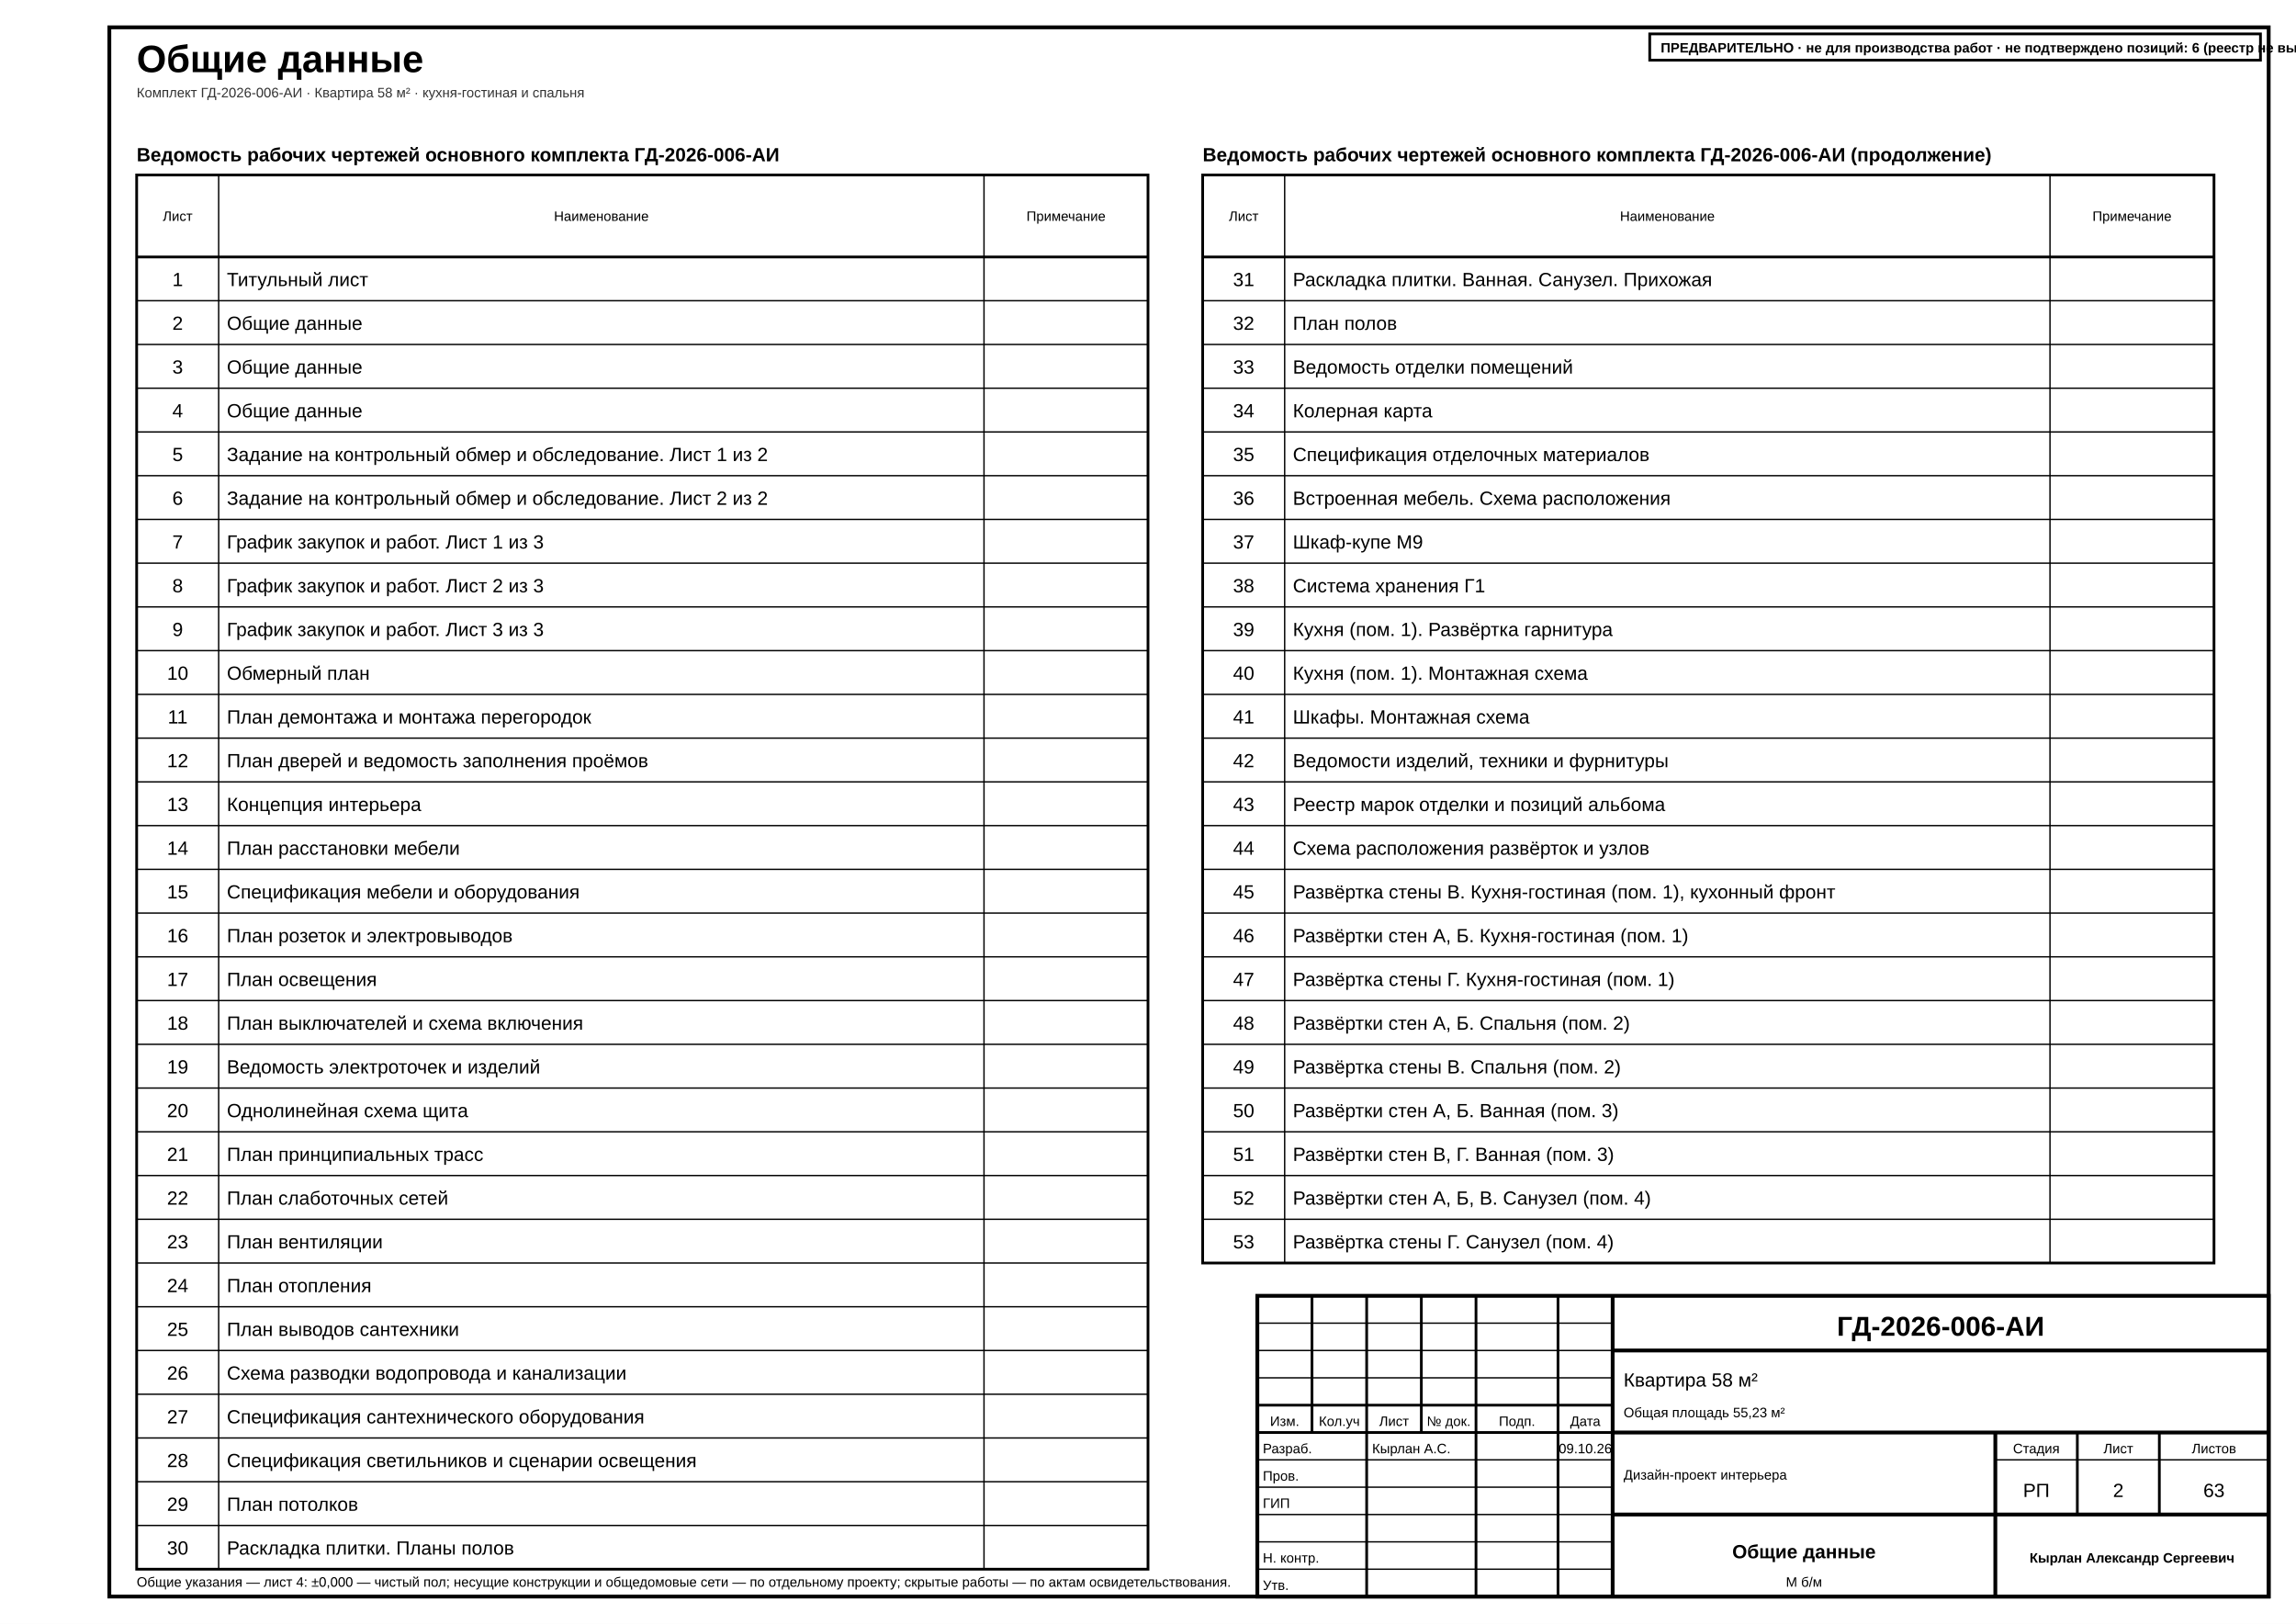
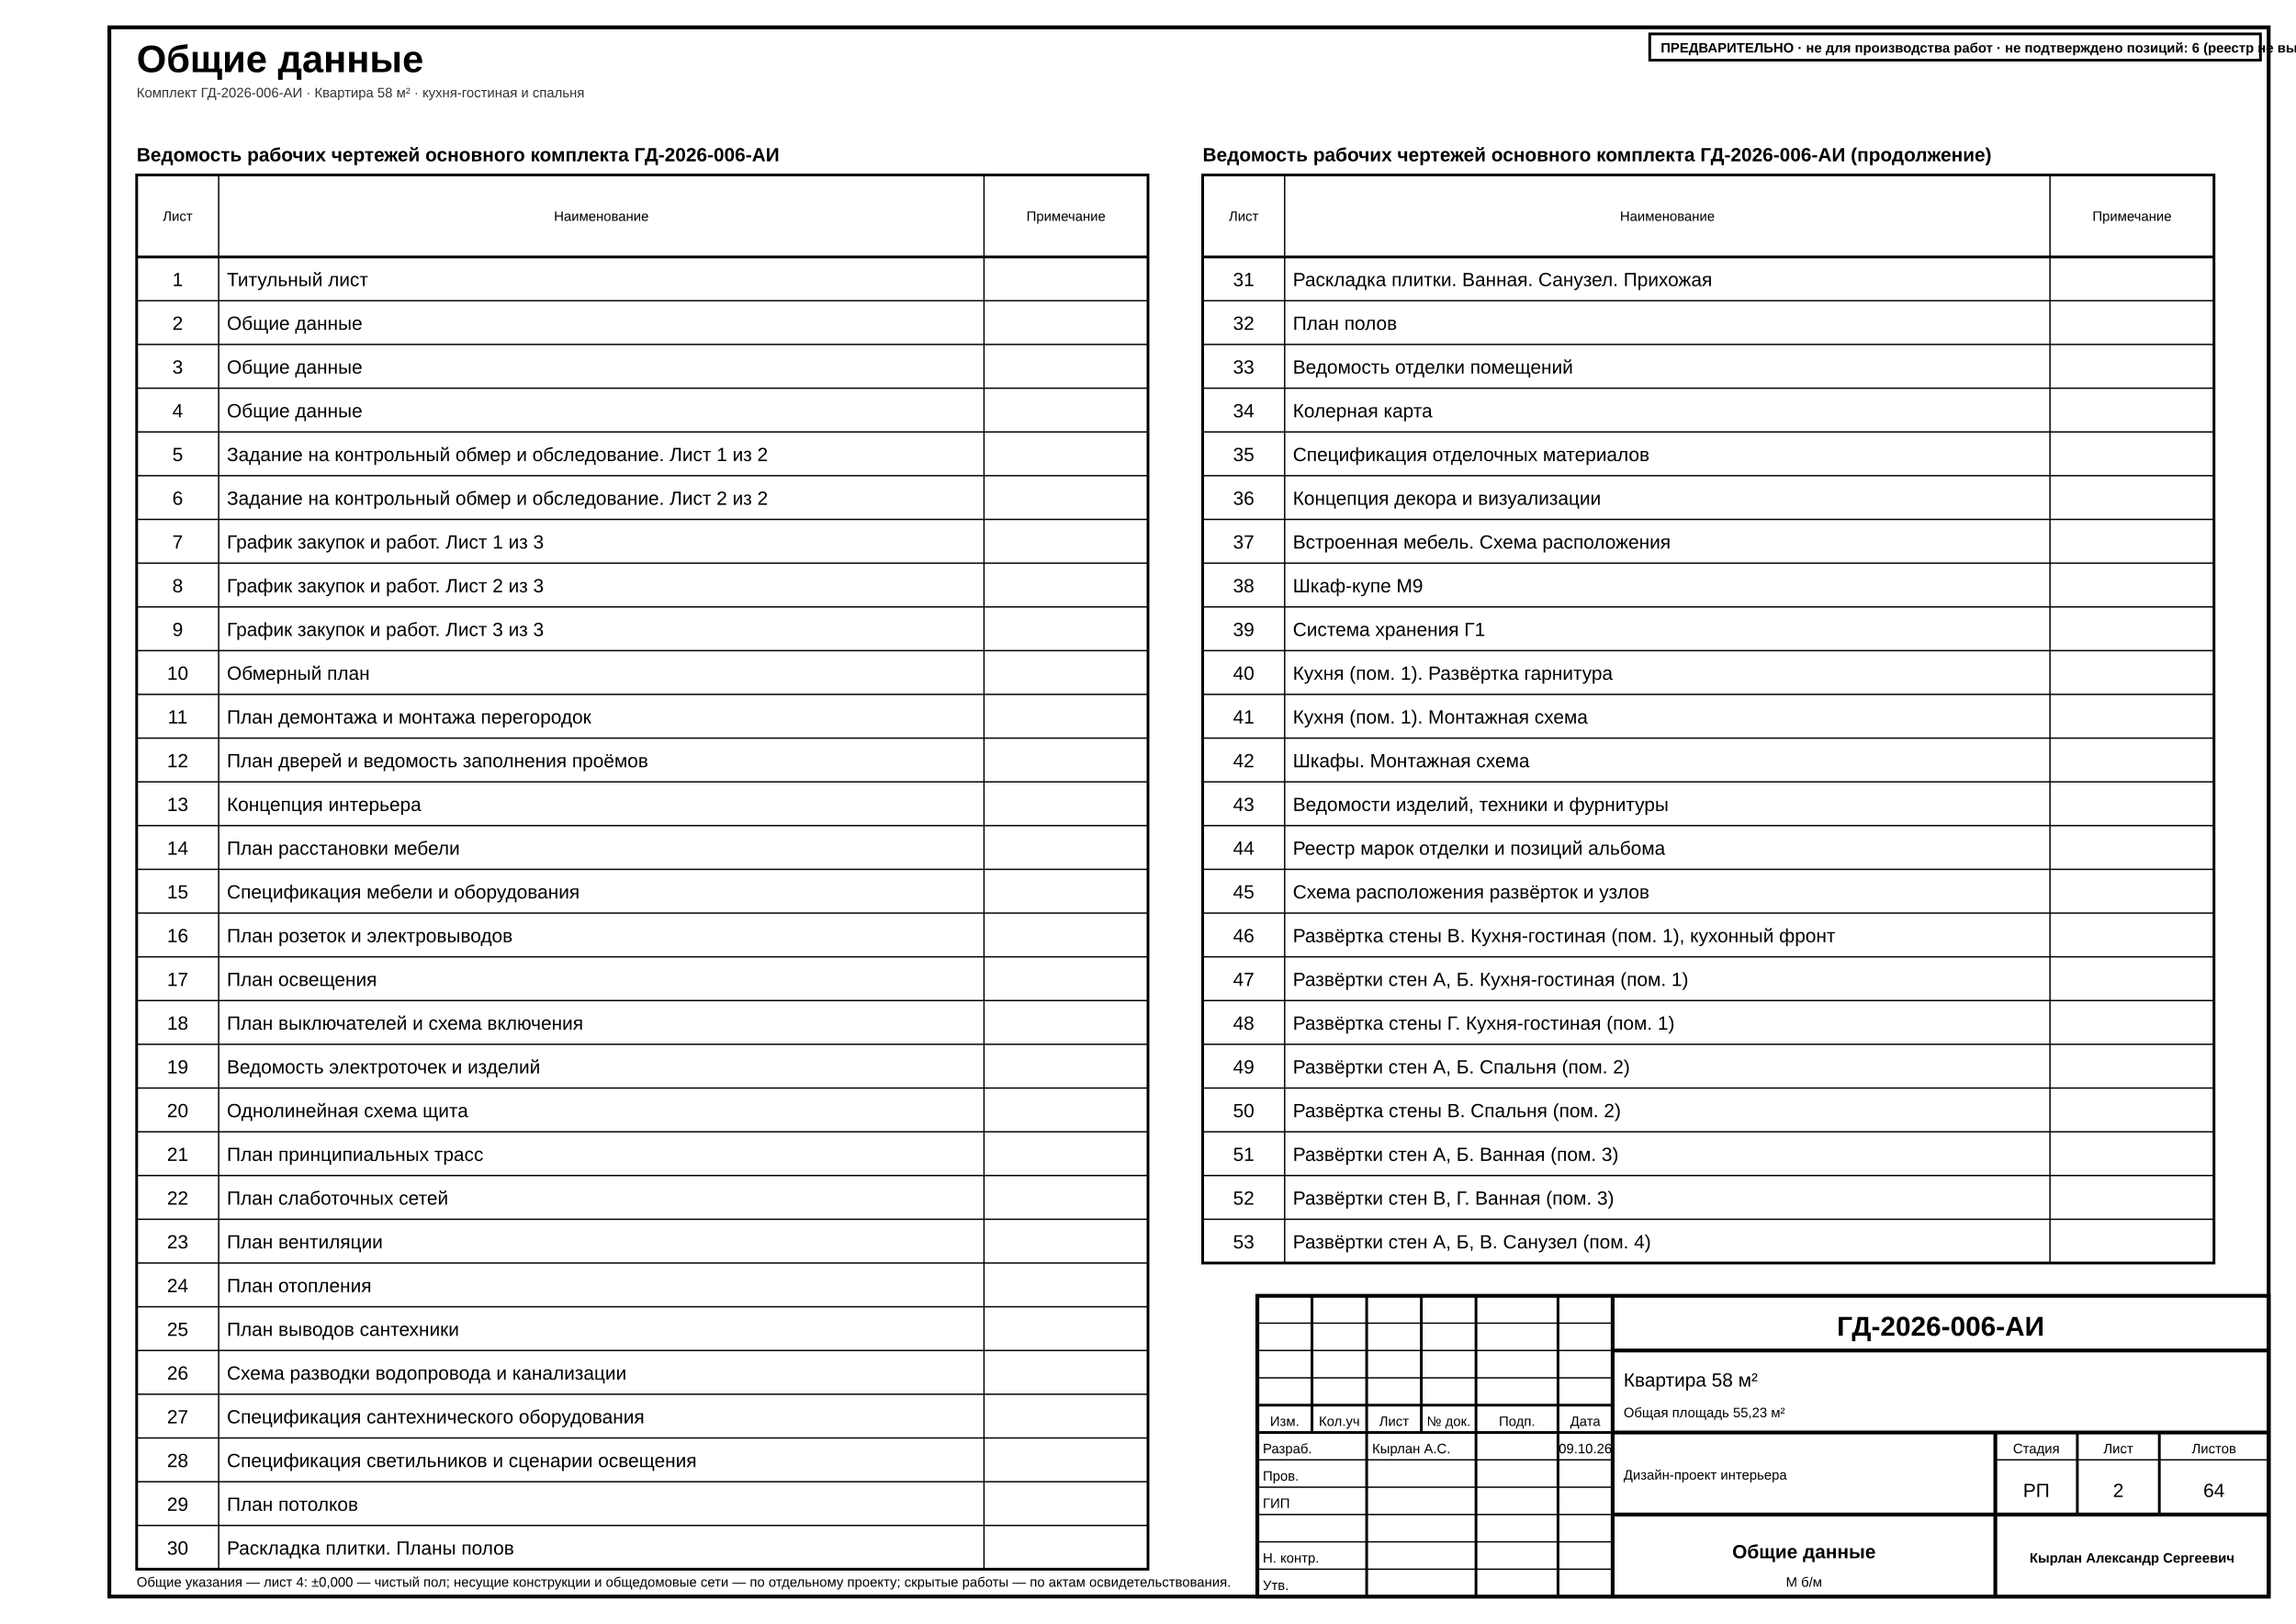
<svg xmlns="http://www.w3.org/2000/svg" width="420mm" height="297mm" viewBox="0 0 420 297" font-family="'GOST type A','ISOCPEUR','Arial Narrow',Arial,sans-serif" data-sheet="general" data-scale="б/м">
  <rect width="420" height="297" fill="#fff" />
  <rect x="20" y="5" width="395" height="287" fill="none" stroke="#000" stroke-width="0.7" />
  <text x="25" y="13.2" font-size="7" font-weight="700" fill="#000">Общие данные</text>
  <text x="25" y="17.8" font-size="2.5" fill="#333">Комплект ГД-2026-006-АИ · Квартира 58 м² · кухня-гостиная и спальня</text>
  <g data-el="sheet-list">
    <text x="25" y="29.5" font-size="3.5" font-weight="700" fill="#000">Ведомость рабочих чертежей основного комплекта ГД-2026-006-АИ</text>
    <rect x="25" y="32" width="185" height="255" fill="none" stroke="#000" stroke-width="0.5" />
    <line x1="25" y1="47" x2="210" y2="47" stroke="#000" stroke-width="0.5" />
    <text x="32.5" y="40.4" font-size="2.5" text-anchor="middle" fill="#000">Лист</text>
    <line x1="40" y1="32" x2="40" y2="287" stroke="#000" stroke-width="0.25" />
    <text x="110" y="40.4" font-size="2.5" text-anchor="middle" fill="#000">Наименование</text>
    <line x1="180" y1="32" x2="180" y2="287" stroke="#000" stroke-width="0.25" />
    <text x="195" y="40.4" font-size="2.5" text-anchor="middle" fill="#000">Примечание</text>
    <g data-no="1" data-title="Титульный лист">
      <text x="32.5" y="52.33" font-size="3.5" text-anchor="middle" fill="#000">1</text>
      <text x="41.5" y="52.33" font-size="3.5" fill="#000">Титульный лист</text>
    </g>
    <line x1="25" y1="55" x2="210" y2="55" stroke="#000" stroke-width="0.25" />
    <g data-no="2" data-title="Общие данные">
      <text x="32.5" y="60.33" font-size="3.5" text-anchor="middle" fill="#000">2</text>
      <text x="41.5" y="60.33" font-size="3.5" fill="#000">Общие данные</text>
    </g>
    <line x1="25" y1="63" x2="210" y2="63" stroke="#000" stroke-width="0.25" />
    <g data-no="3" data-title="Общие данные">
      <text x="32.5" y="68.33" font-size="3.5" text-anchor="middle" fill="#000">3</text>
      <text x="41.5" y="68.33" font-size="3.5" fill="#000">Общие данные</text>
    </g>
    <line x1="25" y1="71" x2="210" y2="71" stroke="#000" stroke-width="0.25" />
    <g data-no="4" data-title="Общие данные">
      <text x="32.5" y="76.33" font-size="3.5" text-anchor="middle" fill="#000">4</text>
      <text x="41.5" y="76.33" font-size="3.5" fill="#000">Общие данные</text>
    </g>
    <line x1="25" y1="79" x2="210" y2="79" stroke="#000" stroke-width="0.25" />
    <g data-no="5" data-title="Задание на контрольный обмер и обследование. Лист 1 из 2">
      <text x="32.5" y="84.33" font-size="3.5" text-anchor="middle" fill="#000">5</text>
      <text x="41.5" y="84.33" font-size="3.5" fill="#000">Задание на контрольный обмер и обследование. Лист 1 из 2</text>
    </g>
    <line x1="25" y1="87" x2="210" y2="87" stroke="#000" stroke-width="0.25" />
    <g data-no="6" data-title="Задание на контрольный обмер и обследование. Лист 2 из 2">
      <text x="32.5" y="92.33" font-size="3.5" text-anchor="middle" fill="#000">6</text>
      <text x="41.5" y="92.33" font-size="3.5" fill="#000">Задание на контрольный обмер и обследование. Лист 2 из 2</text>
    </g>
    <line x1="25" y1="95" x2="210" y2="95" stroke="#000" stroke-width="0.25" />
    <g data-no="7" data-title="График закупок и работ. Лист 1 из 3">
      <text x="32.5" y="100.33" font-size="3.5" text-anchor="middle" fill="#000">7</text>
      <text x="41.5" y="100.33" font-size="3.5" fill="#000">График закупок и работ. Лист 1 из 3</text>
    </g>
    <line x1="25" y1="103" x2="210" y2="103" stroke="#000" stroke-width="0.25" />
    <g data-no="8" data-title="График закупок и работ. Лист 2 из 3">
      <text x="32.5" y="108.33" font-size="3.5" text-anchor="middle" fill="#000">8</text>
      <text x="41.5" y="108.33" font-size="3.5" fill="#000">График закупок и работ. Лист 2 из 3</text>
    </g>
    <line x1="25" y1="111" x2="210" y2="111" stroke="#000" stroke-width="0.25" />
    <g data-no="9" data-title="График закупок и работ. Лист 3 из 3">
      <text x="32.5" y="116.33" font-size="3.5" text-anchor="middle" fill="#000">9</text>
      <text x="41.5" y="116.33" font-size="3.5" fill="#000">График закупок и работ. Лист 3 из 3</text>
    </g>
    <line x1="25" y1="119" x2="210" y2="119" stroke="#000" stroke-width="0.25" />
    <g data-no="10" data-title="Обмерный план">
      <text x="32.5" y="124.33" font-size="3.5" text-anchor="middle" fill="#000">10</text>
      <text x="41.5" y="124.33" font-size="3.5" fill="#000">Обмерный план</text>
    </g>
    <line x1="25" y1="127" x2="210" y2="127" stroke="#000" stroke-width="0.25" />
    <g data-no="11" data-title="План демонтажа и монтажа перегородок">
      <text x="32.5" y="132.33" font-size="3.5" text-anchor="middle" fill="#000">11</text>
      <text x="41.5" y="132.33" font-size="3.5" fill="#000">План демонтажа и монтажа перегородок</text>
    </g>
    <line x1="25" y1="135" x2="210" y2="135" stroke="#000" stroke-width="0.25" />
    <g data-no="12" data-title="План дверей и ведомость заполнения проёмов">
      <text x="32.5" y="140.33" font-size="3.5" text-anchor="middle" fill="#000">12</text>
      <text x="41.5" y="140.33" font-size="3.5" fill="#000">План дверей и ведомость заполнения проёмов</text>
    </g>
    <line x1="25" y1="143" x2="210" y2="143" stroke="#000" stroke-width="0.25" />
    <g data-no="13" data-title="Концепция интерьера">
      <text x="32.5" y="148.33" font-size="3.5" text-anchor="middle" fill="#000">13</text>
      <text x="41.5" y="148.33" font-size="3.5" fill="#000">Концепция интерьера</text>
    </g>
    <line x1="25" y1="151" x2="210" y2="151" stroke="#000" stroke-width="0.25" />
    <g data-no="14" data-title="План расстановки мебели">
      <text x="32.5" y="156.33" font-size="3.5" text-anchor="middle" fill="#000">14</text>
      <text x="41.5" y="156.33" font-size="3.5" fill="#000">План расстановки мебели</text>
    </g>
    <line x1="25" y1="159" x2="210" y2="159" stroke="#000" stroke-width="0.25" />
    <g data-no="15" data-title="Спецификация мебели и оборудования">
      <text x="32.5" y="164.33" font-size="3.5" text-anchor="middle" fill="#000">15</text>
      <text x="41.5" y="164.33" font-size="3.5" fill="#000">Спецификация мебели и оборудования</text>
    </g>
    <line x1="25" y1="167" x2="210" y2="167" stroke="#000" stroke-width="0.25" />
    <g data-no="16" data-title="План розеток и электровыводов">
      <text x="32.5" y="172.33" font-size="3.5" text-anchor="middle" fill="#000">16</text>
      <text x="41.5" y="172.33" font-size="3.5" fill="#000">План розеток и электровыводов</text>
    </g>
    <line x1="25" y1="175" x2="210" y2="175" stroke="#000" stroke-width="0.25" />
    <g data-no="17" data-title="План освещения">
      <text x="32.5" y="180.33" font-size="3.5" text-anchor="middle" fill="#000">17</text>
      <text x="41.5" y="180.33" font-size="3.5" fill="#000">План освещения</text>
    </g>
    <line x1="25" y1="183" x2="210" y2="183" stroke="#000" stroke-width="0.25" />
    <g data-no="18" data-title="План выключателей и схема включения">
      <text x="32.5" y="188.33" font-size="3.5" text-anchor="middle" fill="#000">18</text>
      <text x="41.5" y="188.33" font-size="3.5" fill="#000">План выключателей и схема включения</text>
    </g>
    <line x1="25" y1="191" x2="210" y2="191" stroke="#000" stroke-width="0.25" />
    <g data-no="19" data-title="Ведомость электроточек и изделий">
      <text x="32.5" y="196.33" font-size="3.5" text-anchor="middle" fill="#000">19</text>
      <text x="41.5" y="196.33" font-size="3.5" fill="#000">Ведомость электроточек и изделий</text>
    </g>
    <line x1="25" y1="199" x2="210" y2="199" stroke="#000" stroke-width="0.25" />
    <g data-no="20" data-title="Однолинейная схема щита">
      <text x="32.5" y="204.33" font-size="3.5" text-anchor="middle" fill="#000">20</text>
      <text x="41.5" y="204.33" font-size="3.5" fill="#000">Однолинейная схема щита</text>
    </g>
    <line x1="25" y1="207" x2="210" y2="207" stroke="#000" stroke-width="0.25" />
    <g data-no="21" data-title="План принципиальных трасс">
      <text x="32.5" y="212.33" font-size="3.5" text-anchor="middle" fill="#000">21</text>
      <text x="41.5" y="212.33" font-size="3.5" fill="#000">План принципиальных трасс</text>
    </g>
    <line x1="25" y1="215" x2="210" y2="215" stroke="#000" stroke-width="0.25" />
    <g data-no="22" data-title="План слаботочных сетей">
      <text x="32.5" y="220.33" font-size="3.5" text-anchor="middle" fill="#000">22</text>
      <text x="41.5" y="220.33" font-size="3.5" fill="#000">План слаботочных сетей</text>
    </g>
    <line x1="25" y1="223" x2="210" y2="223" stroke="#000" stroke-width="0.25" />
    <g data-no="23" data-title="План вентиляции">
      <text x="32.5" y="228.33" font-size="3.5" text-anchor="middle" fill="#000">23</text>
      <text x="41.5" y="228.33" font-size="3.5" fill="#000">План вентиляции</text>
    </g>
    <line x1="25" y1="231" x2="210" y2="231" stroke="#000" stroke-width="0.25" />
    <g data-no="24" data-title="План отопления">
      <text x="32.5" y="236.33" font-size="3.5" text-anchor="middle" fill="#000">24</text>
      <text x="41.5" y="236.33" font-size="3.5" fill="#000">План отопления</text>
    </g>
    <line x1="25" y1="239" x2="210" y2="239" stroke="#000" stroke-width="0.25" />
    <g data-no="25" data-title="План выводов сантехники">
      <text x="32.5" y="244.33" font-size="3.5" text-anchor="middle" fill="#000">25</text>
      <text x="41.5" y="244.33" font-size="3.5" fill="#000">План выводов сантехники</text>
    </g>
    <line x1="25" y1="247" x2="210" y2="247" stroke="#000" stroke-width="0.25" />
    <g data-no="26" data-title="Схема разводки водопровода и канализации">
      <text x="32.5" y="252.33" font-size="3.5" text-anchor="middle" fill="#000">26</text>
      <text x="41.5" y="252.33" font-size="3.5" fill="#000">Схема разводки водопровода и канализации</text>
    </g>
    <line x1="25" y1="255" x2="210" y2="255" stroke="#000" stroke-width="0.25" />
    <g data-no="27" data-title="Спецификация сантехнического оборудования">
      <text x="32.5" y="260.33" font-size="3.5" text-anchor="middle" fill="#000">27</text>
      <text x="41.5" y="260.33" font-size="3.5" fill="#000">Спецификация сантехнического оборудования</text>
    </g>
    <line x1="25" y1="263" x2="210" y2="263" stroke="#000" stroke-width="0.25" />
    <g data-no="28" data-title="Спецификация светильников и сценарии освещения">
      <text x="32.5" y="268.33" font-size="3.5" text-anchor="middle" fill="#000">28</text>
      <text x="41.5" y="268.33" font-size="3.5" fill="#000">Спецификация светильников и сценарии освещения</text>
    </g>
    <line x1="25" y1="271" x2="210" y2="271" stroke="#000" stroke-width="0.25" />
    <g data-no="29" data-title="План потолков">
      <text x="32.5" y="276.33" font-size="3.5" text-anchor="middle" fill="#000">29</text>
      <text x="41.5" y="276.33" font-size="3.5" fill="#000">План потолков</text>
    </g>
    <line x1="25" y1="279" x2="210" y2="279" stroke="#000" stroke-width="0.25" />
    <g data-no="30" data-title="Раскладка плитки. Планы полов">
      <text x="32.5" y="284.33" font-size="3.5" text-anchor="middle" fill="#000">30</text>
      <text x="41.5" y="284.33" font-size="3.5" fill="#000">Раскладка плитки. Планы полов</text>
    </g>
  </g>
  <g data-el="sheet-list">
    <text x="220" y="29.5" font-size="3.5" font-weight="700" fill="#000">Ведомость рабочих чертежей основного комплекта ГД-2026-006-АИ (продолжение)</text>
    <rect x="220" y="32" width="185" height="199" fill="none" stroke="#000" stroke-width="0.5" />
    <line x1="220" y1="47" x2="405" y2="47" stroke="#000" stroke-width="0.5" />
    <text x="227.5" y="40.4" font-size="2.5" text-anchor="middle" fill="#000">Лист</text>
    <line x1="235" y1="32" x2="235" y2="231" stroke="#000" stroke-width="0.25" />
    <text x="305" y="40.4" font-size="2.5" text-anchor="middle" fill="#000">Наименование</text>
    <line x1="375" y1="32" x2="375" y2="231" stroke="#000" stroke-width="0.25" />
    <text x="390" y="40.4" font-size="2.5" text-anchor="middle" fill="#000">Примечание</text>
    <g data-no="31" data-title="Раскладка плитки. Ванная. Санузел. Прихожая">
      <text x="227.5" y="52.33" font-size="3.5" text-anchor="middle" fill="#000">31</text>
      <text x="236.5" y="52.33" font-size="3.5" fill="#000">Раскладка плитки. Ванная. Санузел. Прихожая</text>
    </g>
    <line x1="220" y1="55" x2="405" y2="55" stroke="#000" stroke-width="0.25" />
    <g data-no="32" data-title="План полов">
      <text x="227.5" y="60.33" font-size="3.5" text-anchor="middle" fill="#000">32</text>
      <text x="236.5" y="60.33" font-size="3.5" fill="#000">План полов</text>
    </g>
    <line x1="220" y1="63" x2="405" y2="63" stroke="#000" stroke-width="0.25" />
    <g data-no="33" data-title="Ведомость отделки помещений">
      <text x="227.5" y="68.33" font-size="3.5" text-anchor="middle" fill="#000">33</text>
      <text x="236.5" y="68.33" font-size="3.5" fill="#000">Ведомость отделки помещений</text>
    </g>
    <line x1="220" y1="71" x2="405" y2="71" stroke="#000" stroke-width="0.25" />
    <g data-no="34" data-title="Колерная карта">
      <text x="227.5" y="76.33" font-size="3.5" text-anchor="middle" fill="#000">34</text>
      <text x="236.5" y="76.33" font-size="3.5" fill="#000">Колерная карта</text>
    </g>
    <line x1="220" y1="79" x2="405" y2="79" stroke="#000" stroke-width="0.25" />
    <g data-no="35" data-title="Спецификация отделочных материалов">
      <text x="227.5" y="84.33" font-size="3.5" text-anchor="middle" fill="#000">35</text>
      <text x="236.5" y="84.33" font-size="3.5" fill="#000">Спецификация отделочных материалов</text>
    </g>
    <line x1="220" y1="87" x2="405" y2="87" stroke="#000" stroke-width="0.25" />
-     <g data-no="36" data-title="Встроенная мебель. Схема расположения">
+     <g data-no="36" data-title="Концепция декора и визуализации">
      <text x="227.5" y="92.33" font-size="3.5" text-anchor="middle" fill="#000">36</text>
-       <text x="236.5" y="92.33" font-size="3.5" fill="#000">Встроенная мебель. Схема расположения</text>
+       <text x="236.5" y="92.33" font-size="3.5" fill="#000">Концепция декора и визуализации</text>
    </g>
    <line x1="220" y1="95" x2="405" y2="95" stroke="#000" stroke-width="0.25" />
-     <g data-no="37" data-title="Шкаф-купе М9">
+     <g data-no="37" data-title="Встроенная мебель. Схема расположения">
      <text x="227.5" y="100.33" font-size="3.5" text-anchor="middle" fill="#000">37</text>
-       <text x="236.5" y="100.33" font-size="3.5" fill="#000">Шкаф-купе М9</text>
+       <text x="236.5" y="100.33" font-size="3.5" fill="#000">Встроенная мебель. Схема расположения</text>
    </g>
    <line x1="220" y1="103" x2="405" y2="103" stroke="#000" stroke-width="0.25" />
-     <g data-no="38" data-title="Система хранения Г1">
+     <g data-no="38" data-title="Шкаф-купе М9">
      <text x="227.5" y="108.33" font-size="3.5" text-anchor="middle" fill="#000">38</text>
-       <text x="236.5" y="108.33" font-size="3.5" fill="#000">Система хранения Г1</text>
+       <text x="236.5" y="108.33" font-size="3.5" fill="#000">Шкаф-купе М9</text>
    </g>
    <line x1="220" y1="111" x2="405" y2="111" stroke="#000" stroke-width="0.25" />
-     <g data-no="39" data-title="Кухня (пом. 1). Развёртка гарнитура">
+     <g data-no="39" data-title="Система хранения Г1">
      <text x="227.5" y="116.33" font-size="3.5" text-anchor="middle" fill="#000">39</text>
-       <text x="236.5" y="116.33" font-size="3.5" fill="#000">Кухня (пом. 1). Развёртка гарнитура</text>
+       <text x="236.5" y="116.33" font-size="3.5" fill="#000">Система хранения Г1</text>
    </g>
    <line x1="220" y1="119" x2="405" y2="119" stroke="#000" stroke-width="0.25" />
-     <g data-no="40" data-title="Кухня (пом. 1). Монтажная схема">
+     <g data-no="40" data-title="Кухня (пом. 1). Развёртка гарнитура">
      <text x="227.5" y="124.33" font-size="3.5" text-anchor="middle" fill="#000">40</text>
-       <text x="236.5" y="124.33" font-size="3.5" fill="#000">Кухня (пом. 1). Монтажная схема</text>
+       <text x="236.5" y="124.33" font-size="3.5" fill="#000">Кухня (пом. 1). Развёртка гарнитура</text>
    </g>
    <line x1="220" y1="127" x2="405" y2="127" stroke="#000" stroke-width="0.25" />
-     <g data-no="41" data-title="Шкафы. Монтажная схема">
+     <g data-no="41" data-title="Кухня (пом. 1). Монтажная схема">
      <text x="227.5" y="132.33" font-size="3.5" text-anchor="middle" fill="#000">41</text>
-       <text x="236.5" y="132.33" font-size="3.5" fill="#000">Шкафы. Монтажная схема</text>
+       <text x="236.5" y="132.33" font-size="3.5" fill="#000">Кухня (пом. 1). Монтажная схема</text>
    </g>
    <line x1="220" y1="135" x2="405" y2="135" stroke="#000" stroke-width="0.25" />
-     <g data-no="42" data-title="Ведомости изделий, техники и фурнитуры">
+     <g data-no="42" data-title="Шкафы. Монтажная схема">
      <text x="227.5" y="140.33" font-size="3.5" text-anchor="middle" fill="#000">42</text>
-       <text x="236.5" y="140.33" font-size="3.5" fill="#000">Ведомости изделий, техники и фурнитуры</text>
+       <text x="236.5" y="140.33" font-size="3.5" fill="#000">Шкафы. Монтажная схема</text>
    </g>
    <line x1="220" y1="143" x2="405" y2="143" stroke="#000" stroke-width="0.25" />
-     <g data-no="43" data-title="Реестр марок отделки и позиций альбома">
+     <g data-no="43" data-title="Ведомости изделий, техники и фурнитуры">
      <text x="227.5" y="148.33" font-size="3.5" text-anchor="middle" fill="#000">43</text>
-       <text x="236.5" y="148.33" font-size="3.5" fill="#000">Реестр марок отделки и позиций альбома</text>
+       <text x="236.5" y="148.33" font-size="3.5" fill="#000">Ведомости изделий, техники и фурнитуры</text>
    </g>
    <line x1="220" y1="151" x2="405" y2="151" stroke="#000" stroke-width="0.25" />
-     <g data-no="44" data-title="Схема расположения развёрток и узлов">
+     <g data-no="44" data-title="Реестр марок отделки и позиций альбома">
      <text x="227.5" y="156.33" font-size="3.5" text-anchor="middle" fill="#000">44</text>
-       <text x="236.5" y="156.33" font-size="3.5" fill="#000">Схема расположения развёрток и узлов</text>
+       <text x="236.5" y="156.33" font-size="3.5" fill="#000">Реестр марок отделки и позиций альбома</text>
    </g>
    <line x1="220" y1="159" x2="405" y2="159" stroke="#000" stroke-width="0.25" />
-     <g data-no="45" data-title="Развёртка стены В. Кухня-гостиная (пом. 1), кухонный фронт">
+     <g data-no="45" data-title="Схема расположения развёрток и узлов">
      <text x="227.5" y="164.33" font-size="3.5" text-anchor="middle" fill="#000">45</text>
-       <text x="236.5" y="164.33" font-size="3.5" fill="#000">Развёртка стены В. Кухня-гостиная (пом. 1), кухонный фронт</text>
+       <text x="236.5" y="164.33" font-size="3.5" fill="#000">Схема расположения развёрток и узлов</text>
    </g>
    <line x1="220" y1="167" x2="405" y2="167" stroke="#000" stroke-width="0.25" />
-     <g data-no="46" data-title="Развёртки стен А, Б. Кухня-гостиная (пом. 1)">
+     <g data-no="46" data-title="Развёртка стены В. Кухня-гостиная (пом. 1), кухонный фронт">
      <text x="227.5" y="172.33" font-size="3.5" text-anchor="middle" fill="#000">46</text>
-       <text x="236.5" y="172.33" font-size="3.5" fill="#000">Развёртки стен А, Б. Кухня-гостиная (пом. 1)</text>
+       <text x="236.5" y="172.33" font-size="3.5" fill="#000">Развёртка стены В. Кухня-гостиная (пом. 1), кухонный фронт</text>
    </g>
    <line x1="220" y1="175" x2="405" y2="175" stroke="#000" stroke-width="0.25" />
-     <g data-no="47" data-title="Развёртка стены Г. Кухня-гостиная (пом. 1)">
+     <g data-no="47" data-title="Развёртки стен А, Б. Кухня-гостиная (пом. 1)">
      <text x="227.5" y="180.33" font-size="3.5" text-anchor="middle" fill="#000">47</text>
-       <text x="236.5" y="180.33" font-size="3.5" fill="#000">Развёртка стены Г. Кухня-гостиная (пом. 1)</text>
+       <text x="236.5" y="180.33" font-size="3.5" fill="#000">Развёртки стен А, Б. Кухня-гостиная (пом. 1)</text>
    </g>
    <line x1="220" y1="183" x2="405" y2="183" stroke="#000" stroke-width="0.25" />
-     <g data-no="48" data-title="Развёртки стен А, Б. Спальня (пом. 2)">
+     <g data-no="48" data-title="Развёртка стены Г. Кухня-гостиная (пом. 1)">
      <text x="227.5" y="188.33" font-size="3.5" text-anchor="middle" fill="#000">48</text>
-       <text x="236.5" y="188.33" font-size="3.5" fill="#000">Развёртки стен А, Б. Спальня (пом. 2)</text>
+       <text x="236.5" y="188.33" font-size="3.5" fill="#000">Развёртка стены Г. Кухня-гостиная (пом. 1)</text>
    </g>
    <line x1="220" y1="191" x2="405" y2="191" stroke="#000" stroke-width="0.25" />
-     <g data-no="49" data-title="Развёртка стены В. Спальня (пом. 2)">
+     <g data-no="49" data-title="Развёртки стен А, Б. Спальня (пом. 2)">
      <text x="227.5" y="196.33" font-size="3.5" text-anchor="middle" fill="#000">49</text>
-       <text x="236.5" y="196.33" font-size="3.5" fill="#000">Развёртка стены В. Спальня (пом. 2)</text>
+       <text x="236.5" y="196.33" font-size="3.5" fill="#000">Развёртки стен А, Б. Спальня (пом. 2)</text>
    </g>
    <line x1="220" y1="199" x2="405" y2="199" stroke="#000" stroke-width="0.25" />
-     <g data-no="50" data-title="Развёртки стен А, Б. Ванная (пом. 3)">
+     <g data-no="50" data-title="Развёртка стены В. Спальня (пом. 2)">
      <text x="227.5" y="204.33" font-size="3.5" text-anchor="middle" fill="#000">50</text>
-       <text x="236.5" y="204.33" font-size="3.5" fill="#000">Развёртки стен А, Б. Ванная (пом. 3)</text>
+       <text x="236.5" y="204.33" font-size="3.5" fill="#000">Развёртка стены В. Спальня (пом. 2)</text>
    </g>
    <line x1="220" y1="207" x2="405" y2="207" stroke="#000" stroke-width="0.25" />
-     <g data-no="51" data-title="Развёртки стен В, Г. Ванная (пом. 3)">
+     <g data-no="51" data-title="Развёртки стен А, Б. Ванная (пом. 3)">
      <text x="227.5" y="212.33" font-size="3.5" text-anchor="middle" fill="#000">51</text>
-       <text x="236.5" y="212.33" font-size="3.5" fill="#000">Развёртки стен В, Г. Ванная (пом. 3)</text>
+       <text x="236.5" y="212.33" font-size="3.5" fill="#000">Развёртки стен А, Б. Ванная (пом. 3)</text>
    </g>
    <line x1="220" y1="215" x2="405" y2="215" stroke="#000" stroke-width="0.25" />
-     <g data-no="52" data-title="Развёртки стен А, Б, В. Санузел (пом. 4)">
+     <g data-no="52" data-title="Развёртки стен В, Г. Ванная (пом. 3)">
      <text x="227.5" y="220.33" font-size="3.5" text-anchor="middle" fill="#000">52</text>
-       <text x="236.5" y="220.33" font-size="3.5" fill="#000">Развёртки стен А, Б, В. Санузел (пом. 4)</text>
+       <text x="236.5" y="220.33" font-size="3.5" fill="#000">Развёртки стен В, Г. Ванная (пом. 3)</text>
    </g>
    <line x1="220" y1="223" x2="405" y2="223" stroke="#000" stroke-width="0.25" />
-     <g data-no="53" data-title="Развёртка стены Г. Санузел (пом. 4)">
+     <g data-no="53" data-title="Развёртки стен А, Б, В. Санузел (пом. 4)">
      <text x="227.5" y="228.33" font-size="3.5" text-anchor="middle" fill="#000">53</text>
-       <text x="236.5" y="228.33" font-size="3.5" fill="#000">Развёртка стены Г. Санузел (пом. 4)</text>
+       <text x="236.5" y="228.33" font-size="3.5" fill="#000">Развёртки стен А, Б, В. Санузел (пом. 4)</text>
    </g>
  </g>
  <g data-deviation="sheets-count-every-sheet" />
  <g data-deviation="scale-in-stamp" />
  <g data-deviation="elevation-1:40" />
  <g data-deviation="dim-font-2.5" />
  <g data-deviation="room-circle-8" />
  <g data-el="general-ref">
    <text x="25" y="290.2" font-size="2.5" fill="#000">Общие указания — лист 4: ±0,000 — чистый пол; несущие конструкции и общедомовые сети — по отдельному проекту; скрытые работы — по актам освидетельствования.</text>
  </g>
  <g data-el="stamp">
    <rect x="230" y="237" width="185" height="55" fill="none" stroke="#000" stroke-width="0.7" />
    <line x1="230" y1="242" x2="295" y2="242" stroke="#000" stroke-width="0.25" />
    <line x1="230" y1="247" x2="295" y2="247" stroke="#000" stroke-width="0.25" />
    <line x1="230" y1="252" x2="295" y2="252" stroke="#000" stroke-width="0.25" />
    <line x1="230" y1="257" x2="295" y2="257" stroke="#000" stroke-width="0.5" />
    <line x1="230" y1="262" x2="295" y2="262" stroke="#000" stroke-width="0.5" />
    <line x1="230" y1="267" x2="295" y2="267" stroke="#000" stroke-width="0.25" />
    <line x1="230" y1="272" x2="295" y2="272" stroke="#000" stroke-width="0.25" />
    <line x1="230" y1="277" x2="295" y2="277" stroke="#000" stroke-width="0.25" />
    <line x1="230" y1="282" x2="295" y2="282" stroke="#000" stroke-width="0.25" />
    <line x1="230" y1="287" x2="295" y2="287" stroke="#000" stroke-width="0.25" />
    <line x1="240" y1="237" x2="240" y2="262" stroke="#000" stroke-width="0.5" />
    <line x1="250" y1="237" x2="250" y2="262" stroke="#000" stroke-width="0.5" />
    <line x1="260" y1="237" x2="260" y2="262" stroke="#000" stroke-width="0.5" />
    <line x1="270" y1="237" x2="270" y2="262" stroke="#000" stroke-width="0.5" />
    <line x1="285" y1="237" x2="285" y2="262" stroke="#000" stroke-width="0.5" />
    <line x1="250" y1="262" x2="250" y2="292" stroke="#000" stroke-width="0.5" />
    <line x1="270" y1="262" x2="270" y2="292" stroke="#000" stroke-width="0.5" />
    <line x1="285" y1="262" x2="285" y2="292" stroke="#000" stroke-width="0.5" />
    <line x1="295" y1="237" x2="295" y2="292" stroke="#000" stroke-width="0.7" />
    <text x="235" y="260.8" font-size="2.5" text-anchor="middle" fill="#000">Изм.</text>
    <text x="245" y="260.8" font-size="2.5" text-anchor="middle" fill="#000">Кол.уч</text>
    <text x="255" y="260.8" font-size="2.5" text-anchor="middle" fill="#000">Лист</text>
    <text x="265" y="260.8" font-size="2.5" text-anchor="middle" fill="#000">№ док.</text>
    <text x="277.5" y="260.8" font-size="2.5" text-anchor="middle" fill="#000">Подп.</text>
    <text x="290" y="260.8" font-size="2.5" text-anchor="middle" fill="#000">Дата</text>
    <text x="231" y="265.8" font-size="2.5" fill="#000">Разраб.</text>
    <text x="251" y="265.8" font-size="2.5" fill="#000">Кырлан А.С.</text>
    <text x="290" y="265.8" font-size="2.5" text-anchor="middle" textLength="7.98" lengthAdjust="spacingAndGlyphs" fill="#000">09.10.26</text>
    <text x="231" y="270.8" font-size="2.5" fill="#000">Пров.</text>
    <text x="231" y="275.8" font-size="2.5" fill="#000">ГИП</text>
    <text x="231" y="285.8" font-size="2.5" fill="#000">Н. контр.</text>
    <text x="231" y="290.8" font-size="2.5" fill="#000">Утв.</text>
    <text x="355" y="244.3" font-size="5" text-anchor="middle" font-weight="700" fill="#000">ГД-2026-006-АИ</text>
    <line x1="295" y1="247" x2="415" y2="247" stroke="#000" stroke-width="0.7" />
    <text x="297" y="253.6" font-size="3.5" fill="#000">Квартира 58 м²</text>
    <text x="297" y="259.2" font-size="2.5" fill="#000">Общая площадь 55,23 м²</text>
    <line x1="295" y1="262" x2="415" y2="262" stroke="#000" stroke-width="0.7" />
    <text x="297" y="270.6" font-size="2.5" fill="#000">Дизайн-проект интерьера</text>
    <line x1="365" y1="262" x2="365" y2="292" stroke="#000" stroke-width="0.7" />
    <line x1="365" y1="267" x2="415" y2="267" stroke="#000" stroke-width="0.25" />
    <line x1="380" y1="262" x2="380" y2="277" stroke="#000" stroke-width="0.5" />
    <line x1="395" y1="262" x2="395" y2="277" stroke="#000" stroke-width="0.5" />
    <text x="372.5" y="265.8" font-size="2.5" text-anchor="middle" fill="#000">Стадия</text>
    <text x="387.5" y="265.8" font-size="2.5" text-anchor="middle" fill="#000">Лист</text>
    <text x="405" y="265.8" font-size="2.5" text-anchor="middle" fill="#000">Листов</text>
    <text x="372.5" y="273.8" font-size="3.5" text-anchor="middle" fill="#000">РП</text>
    <text x="387.5" y="273.8" font-size="3.5" text-anchor="middle" fill="#000">2</text>
-     <text x="405" y="273.8" font-size="3.5" text-anchor="middle" fill="#000">63</text>
+     <text x="405" y="273.8" font-size="3.5" text-anchor="middle" fill="#000">64</text>
    <line x1="295" y1="277" x2="415" y2="277" stroke="#000" stroke-width="0.7" />
    <text x="330" y="285" font-size="3.5" text-anchor="middle" font-weight="700" fill="#000">Общие данные</text>
    <text x="330" y="290.2" font-size="2.5" text-anchor="middle" fill="#000">М б/м</text>
    <text x="390" y="285.8" font-size="2.5" text-anchor="middle" font-weight="700" fill="#000">Кырлан Александр Сергеевич</text>
  </g>
  <g data-el="release-mark" data-release="preliminary" data-open="0" data-positions="6" data-basis="0">
    <rect x="301.78" y="6.2" width="111.72" height="4.8" fill="#fff" stroke="#000" stroke-width="0.5" />
    <text x="303.78" y="9.6" font-size="2.5" font-weight="700" fill="#000">ПРЕДВАРИТЕЛЬНО · не для производства работ · не подтверждено позиций: 6 (реестр не выпущен)</text>
  </g>
</svg>
